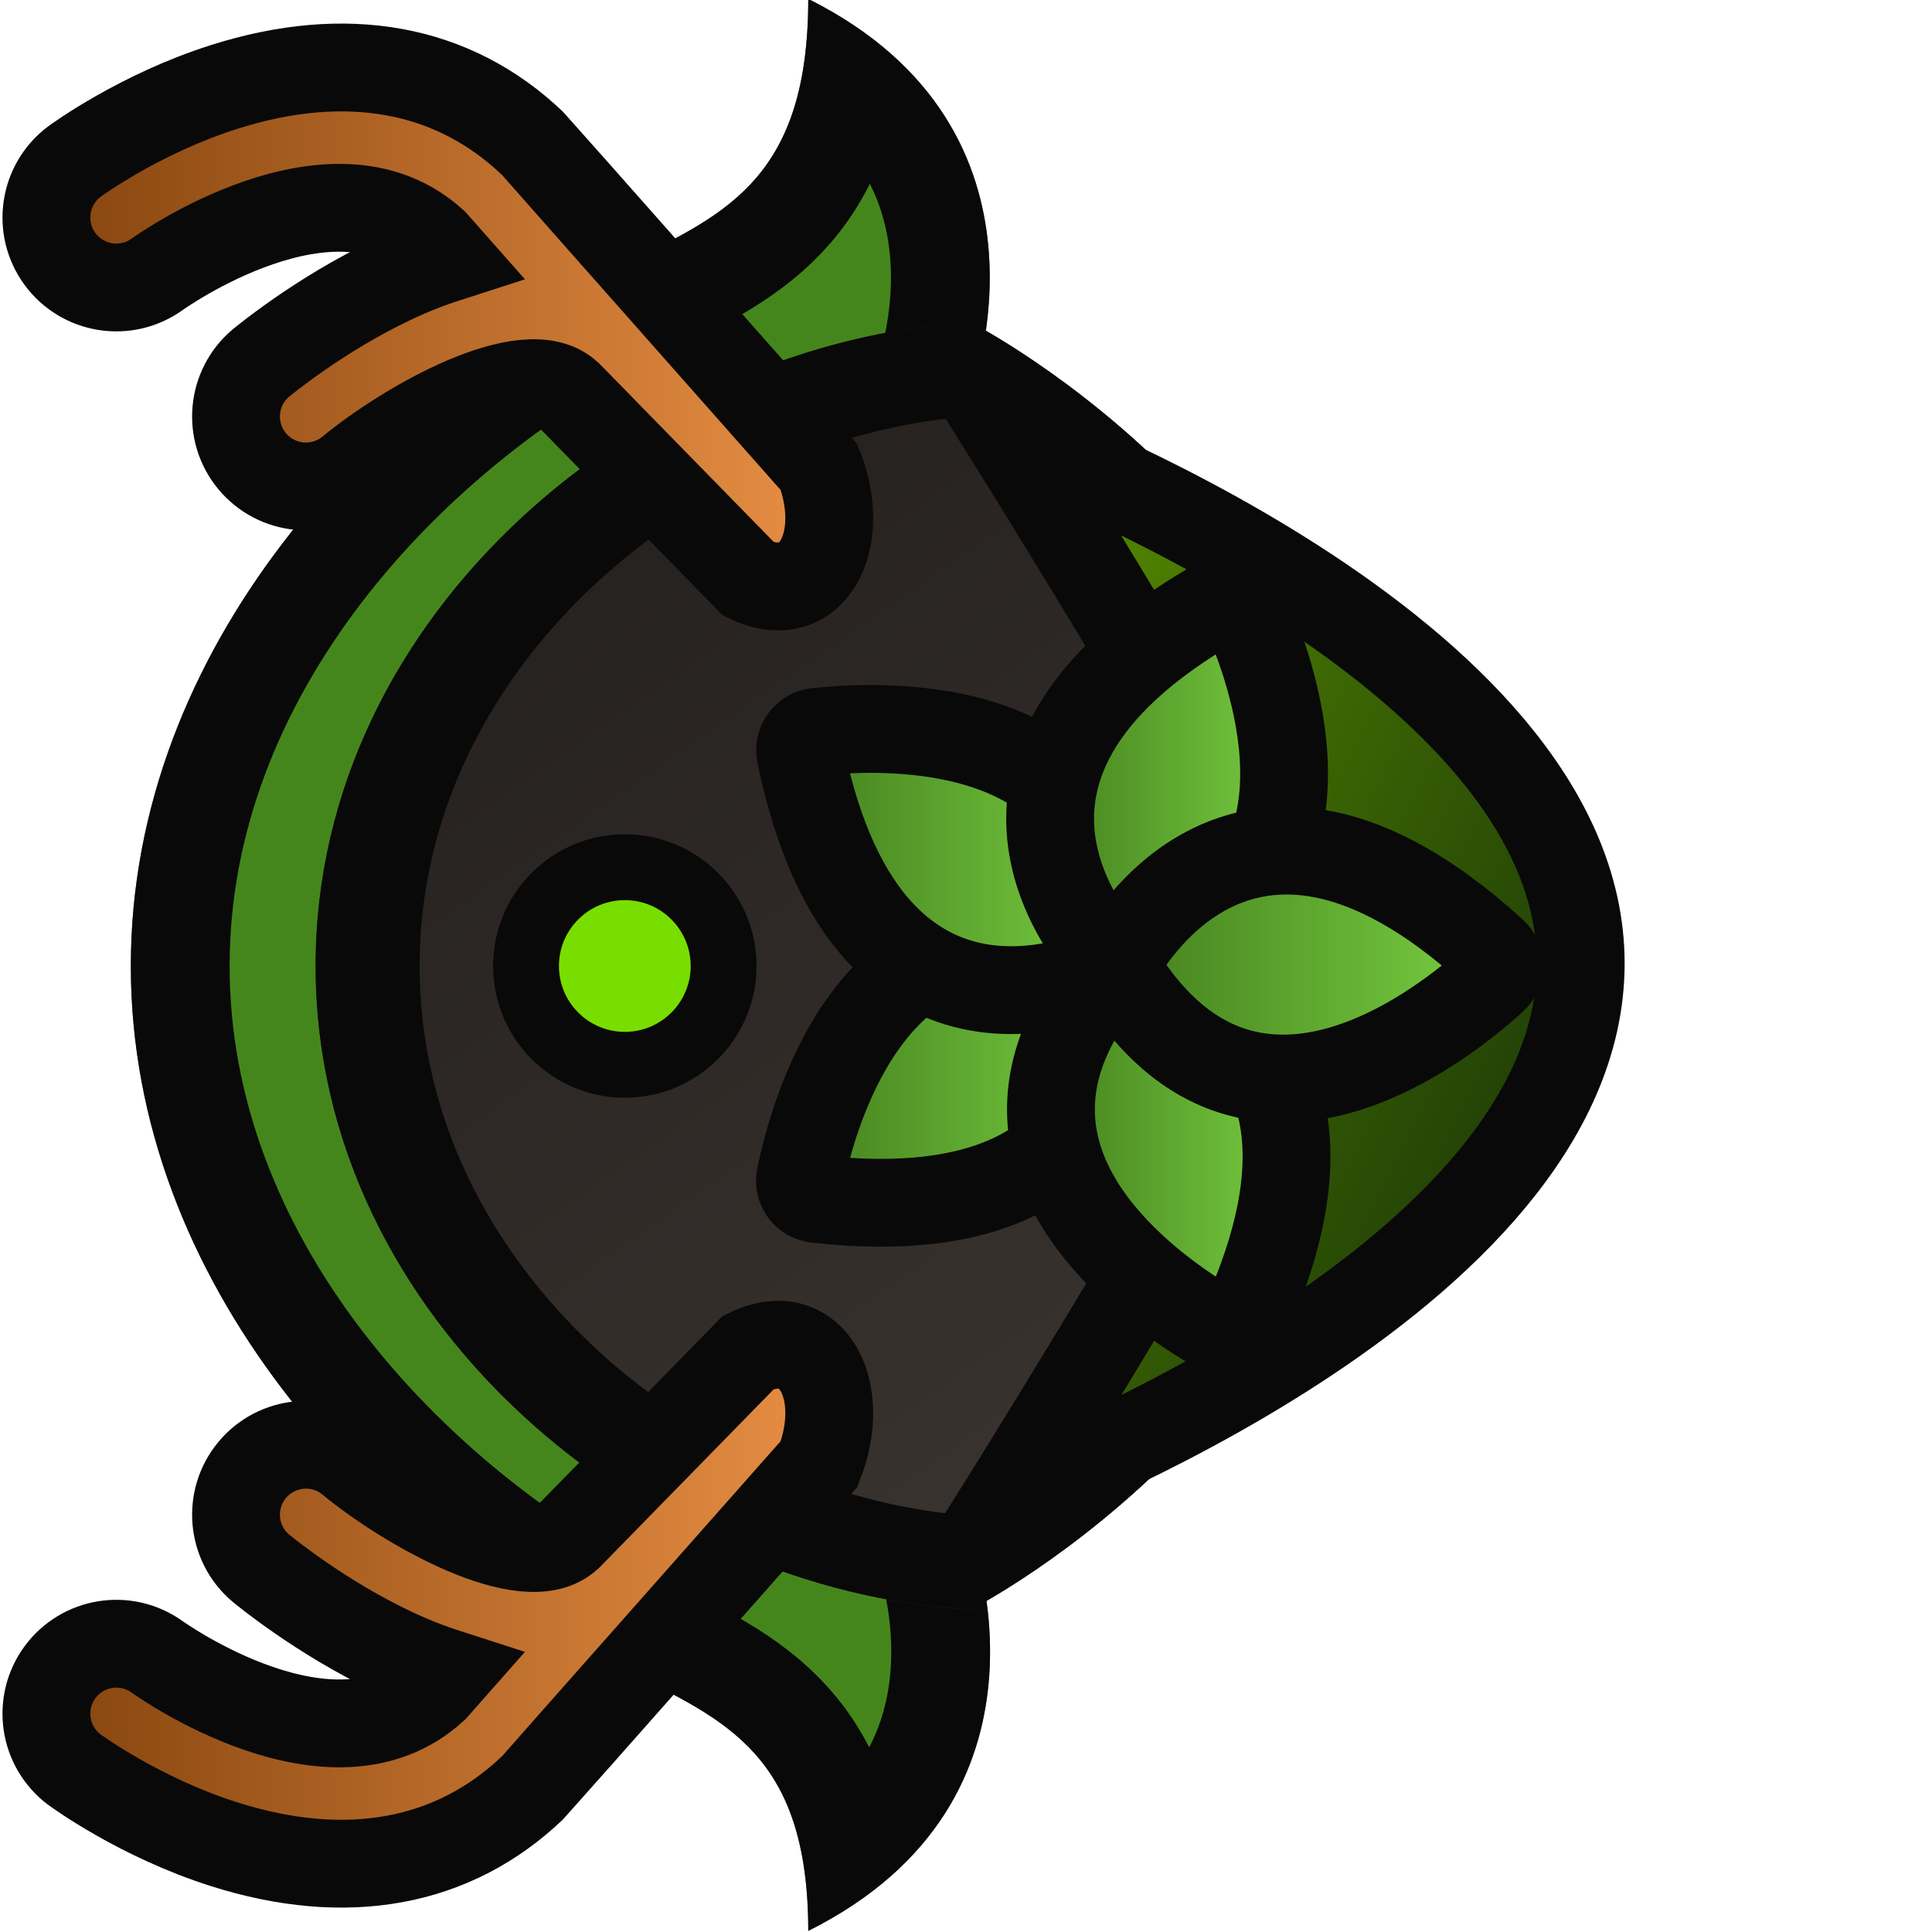
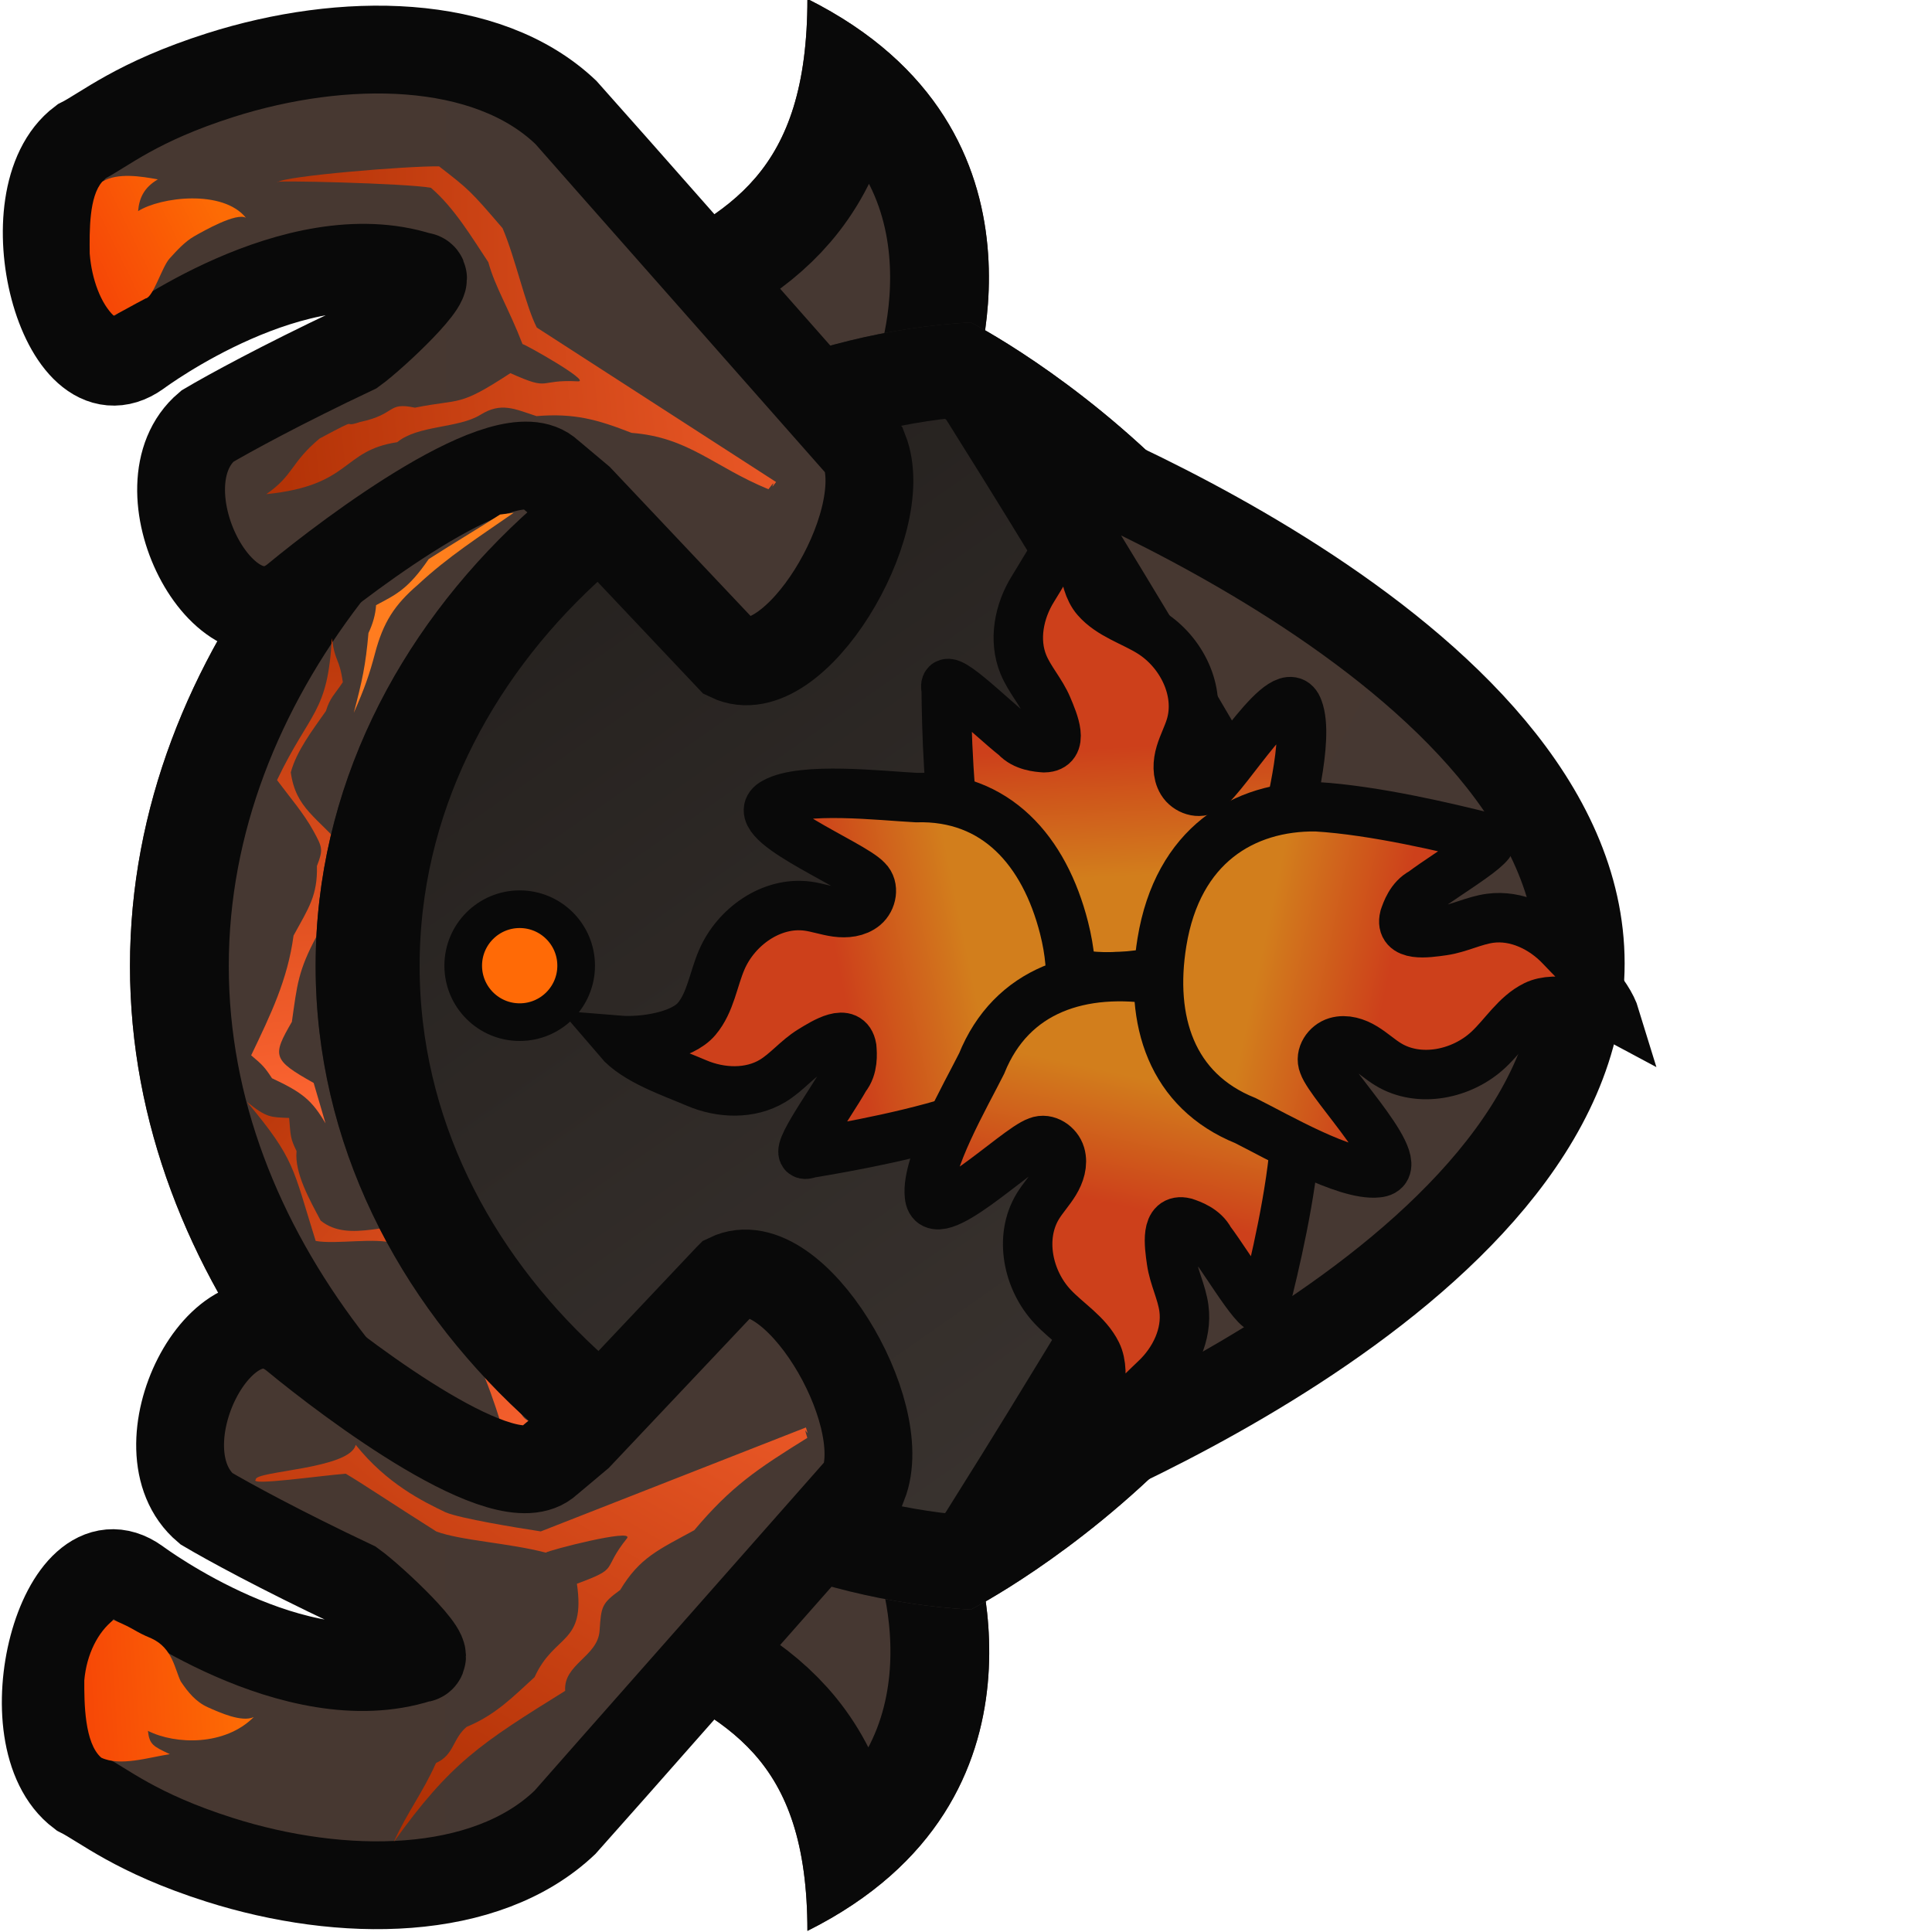
- <svg xmlns="http://www.w3.org/2000/svg" xmlns:xlink="http://www.w3.org/1999/xlink" width="176" height="176">
-   <defs>
+ <svg xmlns="http://www.w3.org/2000/svg" xmlns:xlink="http://www.w3.org/1999/xlink" width="176" height="176" version="1.1" id="svg17" xml:space="preserve">
+   <defs id="defs8">
+     <linearGradient id="linearGradient606">
+       <stop style="stop-color:#cd401b;stop-opacity:1;" offset="0.188" id="stop606" />
+       <stop style="stop-color:#d27e1c;stop-opacity:1;" offset="1" id="stop607" />
+     </linearGradient>
+     <linearGradient id="linearGradient602">
+       <stop style="stop-color:#f64806;stop-opacity:1;" offset="0" id="stop602" />
+       <stop style="stop-color:#fd6b05;stop-opacity:1;" offset="1" id="stop603" />
+     </linearGradient>
+     <linearGradient id="linearGradient599">
+       <stop style="stop-color:#fe6e05;stop-opacity:1;" offset="0" id="stop599" />
+       <stop style="stop-color:#f64706;stop-opacity:1;" offset="1" id="stop600" />
+     </linearGradient>
+     <linearGradient id="linearGradient598">
+       <stop offset="0" stop-color="#ee9347" id="stop597" style="stop-color:#463832;stop-opacity:1;" />
+       <stop offset="1" stop-color="#80400b" id="stop598" style="stop-color:#473831;stop-opacity:1;" />
+     </linearGradient>
+     <linearGradient id="linearGradient596">
+       <stop offset="0" stop-color="#ee9347" id="stop450" style="stop-color:#463832;stop-opacity:1;" />
+       <stop offset="1" stop-color="#80400b" id="stop596" style="stop-color:#473831;stop-opacity:1;" />
+     </linearGradient>
+     <linearGradient id="linearGradient352">
+       <stop offset="0" stop-color="#3d7519" id="stop351" style="stop-color:#fde01f;stop-opacity:1;" />
+       <stop offset="1" stop-color="#7fd846" id="stop352" style="stop-color:#bf2617;stop-opacity:1;" />
+     </linearGradient>
+     <linearGradient id="linearGradient350">
+       <stop offset="0" stop-color="#3d7519" id="stop349" style="stop-color:#fee022;stop-opacity:1;" />
+       <stop offset="1" stop-color="#7fd846" id="stop350" style="stop-color:#bc2416;stop-opacity:1;" />
+     </linearGradient>
+     <linearGradient id="linearGradient348">
+       <stop offset="0" stop-color="#3d7519" id="stop347" style="stop-color:#c02417;stop-opacity:1;" />
+       <stop offset="1" stop-color="#7fd846" id="stop348" style="stop-color:#fcdd20;stop-opacity:1;" />
+     </linearGradient>
+     <linearGradient id="linearGradient346">
+       <stop offset="0" stop-color="#3d7519" id="stop345" style="stop-color:#fee025;stop-opacity:1;" />
+       <stop offset="1" stop-color="#7fd846" id="stop346" style="stop-color:#ba2217;stop-opacity:1;" />
+     </linearGradient>
+     <linearGradient id="linearGradient275">
+       <stop offset="0" stop-color="#3d7519" id="stop274" style="stop-color:#05ff3f;stop-opacity:0.214;" />
+       <stop offset="1" stop-color="#7fd846" id="stop275" />
+     </linearGradient>
    <linearGradient id="d">
-       <stop offset="0" stop-color="#66a000" />
-       <stop offset="1" stop-color="#0e2608" />
+       <stop offset="0" stop-color="#66a000" id="stop1" style="stop-color:#473831;stop-opacity:1;" />
+       <stop offset="1" stop-color="#0e2608" id="stop2" style="stop-color:#463832;stop-opacity:1;" />
    </linearGradient>
    <linearGradient id="b">
-       <stop offset="0" stop-color="#ee9347" />
-       <stop offset="1" stop-color="#80400b" />
+       <stop offset="0" stop-color="#ee9347" id="stop3" />
+       <stop offset="1" stop-color="#80400b" id="stop4" />
    </linearGradient>
    <linearGradient id="c">
-       <stop offset="0" stop-color="#3d7519" />
-       <stop offset="1" stop-color="#7fd846" />
+       <stop offset="0" stop-color="#3d7519" id="stop5" style="stop-color:#fcdf1f;stop-opacity:1;" />
+       <stop offset="1" stop-color="#7fd846" id="stop6" style="stop-color:#bc2516;stop-opacity:1;" />
    </linearGradient>
    <clipPath id="f">
-       <path d="M188 128c0 80-69.756 119.362-69.756 119.362C64 244 8.638 193.922 8.638 128S64 12 118.244 8.638C118.244 8.638 188 48 188 128z" fill="#252525" fill-opacity=".601" stroke-width="12.537" />
+       <path d="M188 128c0 80-69.756 119.362-69.756 119.362C64 244 8.638 193.922 8.638 128S64 12 118.244 8.638C118.244 8.638 188 48 188 128z" fill="#252525" fill-opacity=".601" stroke-width="12.537" id="path6" />
    </clipPath>
    <linearGradient xlink:href="#a" id="g" x1="14.454" y1="-2.288" x2="190.761" y2="225.716" gradientUnits="userSpaceOnUse" />
    <clipPath id="e">
-       <path d="M123.919 88L88.48 139.9s9.15 24-14.85 36c0-16-7.496-19.178-16.502-23.657-23.593-11.734-45.21-35.545-45.21-64.243 0-28.855 21.854-52.663 45.597-64.27C66.4 19.387 73.63 15.9 73.63-.1c24 12 14.803 36 14.803 36z" fill="#b9009d" stroke-width="18" />
+       <path d="M123.919 88L88.48 139.9s9.15 24-14.85 36c0-16-7.496-19.178-16.502-23.657-23.593-11.734-45.21-35.545-45.21-64.243 0-28.855 21.854-52.663 45.597-64.27C66.4 19.387 73.63 15.9 73.63-.1c24 12 14.803 36 14.803 36z" fill="#b9009d" stroke-width="18" id="path7" />
    </clipPath>
    <linearGradient id="a">
-       <stop offset="0" stop-color="#1f1c1a" />
-       <stop offset="1" stop-color="#3d3632" />
+       <stop offset="0" stop-color="#1f1c1a" id="stop7" />
+       <stop offset="1" stop-color="#3d3632" id="stop8" />
    </linearGradient>
-     <linearGradient xlink:href="#b" id="i" x1="77.026" y1="146.112" x2="156.422" y2="146.112" gradientUnits="userSpaceOnUse" gradientTransform="rotate(180 78.305 87.963)" />
+     <linearGradient xlink:href="#linearGradient598" id="i" x1="77.026" y1="146.112" x2="156.422" y2="146.112" gradientUnits="userSpaceOnUse" gradientTransform="rotate(180,78.68478,87.963)" />
    <linearGradient xlink:href="#b" id="h" x1="77.026" y1="29.814" x2="156.422" y2="29.814" gradientUnits="userSpaceOnUse" gradientTransform="rotate(180 78.305 87.963)" />
-     <linearGradient xlink:href="#c" id="k" gradientUnits="userSpaceOnUse" gradientTransform="translate(127.699 -115.817) scale(.7856)" x1="71.621" y1="99.306" x2="113.125" y2="99.306" />
-     <linearGradient xlink:href="#c" id="l" gradientUnits="userSpaceOnUse" gradientTransform="translate(127.699 -115.817) scale(.7856)" x1="71.639" y1="76.797" x2="113.027" y2="76.797" />
-     <linearGradient xlink:href="#c" id="m" gradientUnits="userSpaceOnUse" gradientTransform="translate(127.699 -115.817) scale(.7856)" x1="98.247" y1="107.222" x2="131.002" y2="107.222" />
-     <linearGradient xlink:href="#c" id="n" gradientUnits="userSpaceOnUse" gradientTransform="translate(127.699 -115.817) scale(.7856)" x1="98.05" y1="68.832" x2="130.747" y2="68.832" />
-     <linearGradient xlink:href="#c" id="o" gradientUnits="userSpaceOnUse" gradientTransform="translate(127.699 -115.817) scale(.7856)" x1="104.322" y1="87.868" x2="153.433" y2="87.868" />
+     <linearGradient xlink:href="#linearGradient352" id="k" gradientUnits="userSpaceOnUse" gradientTransform="matrix(0.7856,0,0,0.7856,127.699,-115.817)" x1="71.621" y1="99.306" x2="113.125" y2="99.306" />
+     <linearGradient xlink:href="#linearGradient350" id="l" gradientUnits="userSpaceOnUse" gradientTransform="matrix(0.7856,0,0,0.7856,127.699,-115.817)" x1="71.639" y1="76.797" x2="113.027" y2="76.797" />
+     <linearGradient xlink:href="#c" id="m" gradientUnits="userSpaceOnUse" gradientTransform="matrix(0.7856,0,0,0.7856,127.699,-115.817)" x1="98.247" y1="107.222" x2="131.002" y2="107.222" />
+     <linearGradient xlink:href="#linearGradient348" id="n" gradientUnits="userSpaceOnUse" gradientTransform="matrix(0.7856,0,0,0.7856,127.699,-115.817)" x1="98.05" y1="68.832" x2="130.747" y2="68.832" />
+     <linearGradient xlink:href="#linearGradient346" id="o" gradientUnits="userSpaceOnUse" gradientTransform="matrix(0.7856,0,0,0.7856,127.699,-115.817)" x1="104.322" y1="87.868" x2="153.433" y2="87.868" />
    <linearGradient xlink:href="#d" id="j" x1="64" y1="64" x2="160" y2="112" gradientUnits="userSpaceOnUse" gradientTransform="translate(0 -.038)" />
+     <linearGradient xlink:href="#linearGradient596" id="linearGradient353" gradientUnits="userSpaceOnUse" gradientTransform="matrix(-1,0,0,1,157.2796,0.3310475)" x1="77.026" y1="146.112" x2="156.422" y2="146.112" />
+     <radialGradient id="SVGID_00000043440862734311298450000003690999026816539545_-9" cx="200" cy="80.318" r="166.051" gradientUnits="userSpaceOnUse" gradientTransform="translate(0.5921954,-47.34377)">
+       <stop offset="0" style="stop-color:#FFA000" id="stop227-3" />
+       <stop offset="0.639" style="stop-color:#FF6633" id="stop228-9" />
+       <stop offset="1" style="stop-color:#A82B00" id="stop229-0" />
+     </radialGradient>
+     <radialGradient id="SVGID_00000127760169762886476280000003704748349587310474_-8" cx="109.611" cy="65.757" r="20.283" gradientUnits="userSpaceOnUse">
+       <stop offset="0" style="stop-color:#FFD014" id="stop230-8" />
+       <stop offset="1" style="stop-color:#000000" id="stop231-5" />
+     </radialGradient>
+     <radialGradient id="SVGID_00000054239871969843397810000001643135387112304531_-0" cx="99.238" cy="82.381" r="14.543" gradientUnits="userSpaceOnUse">
+       <stop offset="0" style="stop-color:#FFD014" id="stop232-9" />
+       <stop offset="1" style="stop-color:#000000" id="stop233-6" />
+     </radialGradient>
+     <radialGradient id="SVGID_00000021087963179529630160000001686441295271705742_-3" cx="88.112" cy="76.326" r="13.328" gradientUnits="userSpaceOnUse">
+       <stop offset="0" style="stop-color:#FFD014" id="stop234-8" />
+       <stop offset="1" style="stop-color:#000000" id="stop235-5" />
+     </radialGradient>
+     <radialGradient id="SVGID_00000096774798622143386760000010919521614812938375_-6" cx="132.22" cy="79.159" r="23.889" gradientUnits="userSpaceOnUse">
+       <stop offset="0" style="stop-color:#FFD014" id="stop236-1" />
+       <stop offset="1" style="stop-color:#000000" id="stop237-1" />
+     </radialGradient>
+     <radialGradient id="SVGID_00000158711792807480875940000000670899902772932523_-5" cx="144.679" cy="76.851" r="17.944" gradientUnits="userSpaceOnUse">
+       <stop offset="0" style="stop-color:#FFD014" id="stop238-9" />
+       <stop offset="1" style="stop-color:#000000" id="stop239-8" />
+     </radialGradient>
+     <radialGradient id="SVGID_00000088096580198607632740000017453196991299984809_-4" cx="204.848" cy="76.613" r="20.557" gradientUnits="userSpaceOnUse">
+       <stop offset="0" style="stop-color:#FFD014" id="stop240-8" />
+       <stop offset="1" style="stop-color:#000000" id="stop241-1" />
+     </radialGradient>
+     <radialGradient id="SVGID_00000067202546367791681890000017935699339522111153_-0" cx="230.967" cy="70.157" r="8.685" gradientUnits="userSpaceOnUse">
+       <stop offset="0" style="stop-color:#FFD014" id="stop242-3" />
+       <stop offset="1" style="stop-color:#000000" id="stop243-0" />
+     </radialGradient>
+     <radialGradient id="SVGID_00000109025715151080144350000012658736305979864230_-4" cx="273.604" cy="74.489" r="10.573" gradientUnits="userSpaceOnUse">
+       <stop offset="0" style="stop-color:#FFD014" id="stop244-4" />
+       <stop offset="1" style="stop-color:#000000" id="stop245-4" />
+     </radialGradient>
+     <radialGradient id="SVGID_00000062183028735064828830000001914576097694144405_-4" cx="282.646" cy="81.984" r="5.257" gradientUnits="userSpaceOnUse">
+       <stop offset="0" style="stop-color:#FFD014" id="stop246-7" />
+       <stop offset="1" style="stop-color:#000000" id="stop247-6" />
+     </radialGradient>
+     <radialGradient id="SVGID_00000003789521454151454920000010753428654990849174_-3" cx="303.026" cy="94.677" r="10.987" gradientUnits="userSpaceOnUse">
+       <stop offset="0" style="stop-color:#FFD014" id="stop248-1" />
+       <stop offset="1" style="stop-color:#000000" id="stop249-7" />
+     </radialGradient>
+     <radialGradient id="SVGID_00000034060089305641318310000015556323764348418985_-5" cx="318.625" cy="84.455" r="5.028" gradientUnits="userSpaceOnUse">
+       <stop offset="0" style="stop-color:#FFD014" id="stop250-9" />
+       <stop offset="1" style="stop-color:#000000" id="stop251-6" />
+     </radialGradient>
+     <linearGradient xlink:href="#linearGradient599" id="linearGradient600" x1="6960.885" y1="1522.917" x2="6960.885" y2="2082.52" gradientUnits="userSpaceOnUse" gradientTransform="matrix(1.000625,-0.01239009,-0.01239009,1.24545,20.25784,-401.311)" />
+     <linearGradient xlink:href="#linearGradient602" id="linearGradient603" x1="1244.493" y1="1761.673" x2="1027.968" y2="1251.572" gradientUnits="userSpaceOnUse" spreadMethod="pad" />
+     <linearGradient xlink:href="#linearGradient606" id="linearGradient607" x1="1163.361" y1="903.633" x2="1102.467" y2="1472.81" gradientUnits="userSpaceOnUse" gradientTransform="translate(968.343,-1014.951)" />
+     <linearGradient xlink:href="#linearGradient606" id="linearGradient608" gradientUnits="userSpaceOnUse" gradientTransform="rotate(-98.80766,936.1685,893.8668)" x1="1163.361" y1="903.633" x2="1102.467" y2="1472.81" />
+     <linearGradient xlink:href="#linearGradient606" id="linearGradient609" gradientUnits="userSpaceOnUse" gradientTransform="rotate(-165.2396,1552.306,1269.397)" x1="1163.361" y1="903.633" x2="1102.467" y2="1472.81" />
+     <linearGradient xlink:href="#linearGradient606" id="linearGradient610" gradientUnits="userSpaceOnUse" gradientTransform="rotate(104.7399,2060.159,1696.213)" x1="1163.361" y1="903.633" x2="1102.467" y2="1472.81" />
+     <radialGradient xlink:href="#SVGID_00000043440862734311298450000003690999026816539545_-9" id="radialGradient611" gradientUnits="userSpaceOnUse" gradientTransform="matrix(0.02365091,0.9350808,-0.9350808,0.02365091,108.2795,12.70774)" cx="200" cy="80.318" r="166.051" />
+     <radialGradient xlink:href="#SVGID_00000043440862734311298450000003690999026816539545_-9-1" id="radialGradient611-8" gradientUnits="userSpaceOnUse" gradientTransform="matrix(0.6551036,0.6676636,-0.6676636,0.6551036,51.63212,11.85594)" cx="200" cy="80.318" r="166.051" />
+     <radialGradient id="SVGID_00000043440862734311298450000003690999026816539545_-9-1" cx="200" cy="80.318" r="166.051" gradientUnits="userSpaceOnUse" gradientTransform="translate(0.5921954,-47.34377)">
+       <stop offset="0" style="stop-color:#FFA000" id="stop227-3-2" />
+       <stop offset="0.639" style="stop-color:#FF6633" id="stop228-9-8" />
+       <stop offset="1" style="stop-color:#A82B00" id="stop229-0-9" />
+     </radialGradient>
+     <radialGradient xlink:href="#SVGID_00000043440862734311298450000003690999026816539545_-9" id="radialGradient612" gradientUnits="userSpaceOnUse" gradientTransform="rotate(-51.42014,-94.1455,689.3232)" cx="200" cy="80.318" r="166.051" />
+     <radialGradient xlink:href="#SVGID_00000043440862734311298450000003690999026816539545_-9" id="radialGradient613" gradientUnits="userSpaceOnUse" gradientTransform="rotate(-58.91651,-34.10352,527.6413)" cx="200" cy="80.318" r="166.051" />
+     <radialGradient xlink:href="#SVGID_00000043440862734311298450000003690999026816539545_-9-10" id="radialGradient613-1" gradientUnits="userSpaceOnUse" gradientTransform="rotate(-4.668661,405.2353,5414.365)" cx="200" cy="80.318" r="166.051" />
+     <radialGradient id="SVGID_00000043440862734311298450000003690999026816539545_-9-10" cx="200" cy="80.318" r="166.051" gradientUnits="userSpaceOnUse" gradientTransform="translate(0.5921954,-47.34377)">
+       <stop offset="0" style="stop-color:#FFA000" id="stop227-3-8" />
+       <stop offset="0.639" style="stop-color:#FF6633" id="stop228-9-5" />
+       <stop offset="1" style="stop-color:#A82B00" id="stop229-0-0" />
+     </radialGradient>
  </defs>
-   <path d="M123.919 88L88.48 139.9s9.15 24-14.85 36c0-16-7.496-19.178-16.502-23.657-23.593-11.734-45.21-35.545-45.21-64.243 0-28.855 21.854-52.663 45.597-64.27C66.4 19.387 73.63 15.9 73.63-.1c24 12 14.803 36 14.803 36z" clip-path="url(#e)" fill="#45861c" stroke="#090909" stroke-width="18" />
-   <path d="M188 128c0 80-69.756 119.362-69.756 119.362C64 244 8.638 193.922 8.638 128S64 12 118.244 8.638C118.244 8.638 188 48 188 128z" clip-path="url(#f)" transform="matrix(.5445 0 0 .49122 24.048 25.124)" fill="url(#g)" stroke="#090909" stroke-width="34.804" />
-   <circle cx="56.919" cy="88" r="9" stroke-width="6" stroke="#090909" fill="#78de00" />
-   <path d="M68.183 123.192l-16.366 16.735-.038.031c-3.783 3.593-14.818-2.728-19.887-6.913a6.37 6.37 0 0 0-8.136 9.803c.218.18 5.405 4.463 11.957 7.557a40.986 40.986 0 0 0 5.064 2.01l-1.232 1.395c-9.254 8.505-24.961-2.679-25.247-2.885a6.37 6.37 0 0 0-7.541 10.267c.241.178 6 4.38 13.644 6.808 11.16 3.545 20.883 1.766 28.118-5.143.13-.124 26.094-29.486 26.094-29.486 2.625-6.663-.574-13.006-6.43-10.179z" fill="url(#h)" stroke="#090909" stroke-width="8" />
-   <path d="M68.183 52.735L51.817 36l-.038-.031c-3.783-3.593-14.818 2.728-19.887 6.913a6.37 6.37 0 0 1-8.136-9.803c.218-.18 5.405-4.463 11.957-7.557a40.986 40.986 0 0 1 5.064-2.01l-1.232-1.395c-9.254-8.505-24.961 2.678-25.247 2.885a6.37 6.37 0 0 1-7.541-10.267c.241-.178 6-4.38 13.644-6.808C31.56 4.38 41.284 6.16 48.519 13.069c.13.125 26.094 29.487 26.094 29.487 2.625 6.663-.574 13.005-6.43 10.179z" fill="url(#i)" stroke="#090909" stroke-width="8" />
-   <path d="M120 87.761c-8-15.799-28-47.799-28-47.799s52 19.101 52 47.8c0 28.854-52 48.2-52 48.2s20-32 28-48.2z" fill="url(#j)" stroke="#090909" stroke-width="8" />
-   <g stroke="#090909" stroke-width="7.285">
-     <path d="M188.456-27.325a1.52 1.52 0 0 1-1.321-1.82c.136-.663.33-1.5.587-2.449 2.055-7.542 8.342-22.317 25.155-15.238l.337.144s4.088 22.606-24.758 19.363zm0 0" fill="url(#k)" transform="translate(-132.593 139.228) scale(1.09813)" />
-     <path d="M187.148-64.25a1.521 1.521 0 0 1 1.322-1.82c.268-.03.565-.06.886-.087 6.616-.58 24-.464 23.994 16.741 0 .866-.044 1.774-.136 2.728 0 0-20.237 10.874-26.066-17.562zm0 0" fill="url(#l)" transform="translate(-132.593 139.228) scale(1.09813)" />
-     <path d="M221.84-16.465a41.639 41.639 0 0 1-2.547-1.58c-6.503-4.369-17.63-14.494-6.888-27.69.256-.316.527-.634.809-.953 0 0 22.763 3.097 10.764 29.529a1.52 1.52 0 0 1-2.139.694zm0 0" transform="translate(-132.593 139.228) scale(1.09813)" fill="url(#m)" stroke-linejoin="bevel" />
-     <path d="M213.214-46.688s-16.596-15.886 8.648-30.217a1.521 1.521 0 0 1 2.138.695c.136.3.285.642.443 1.02 2.608 6.238 7.545 22.375-8.354 27.71-.892.299-1.848.564-2.875.792zm0 0" fill="url(#n)" transform="translate(-132.593 139.228) scale(1.09813)" />
-     <path d="M214.456-44.755a28.886 28.886 0 0 1-1.242-1.933s9.979-20.693 31.41-1.113a1.52 1.52 0 0 1 0 2.249c-.281.255-.607.544-.974.857-5.305 4.52-19.27 14.1-29.194-.06zm0 0" fill="url(#o)" transform="translate(-132.593 139.228) scale(1.09813)" />
+   <path d="M 123.919,88 88.48,139.9 c 0,0 9.15,24 -14.85,36 0,-16 -7.496,-19.178 -16.502,-23.657 C 33.535,140.509 11.918,116.698 11.918,88 11.918,59.145 33.772,35.337 57.515,23.73 66.4,19.387 73.63,15.9 73.63,-0.1 c 24,12 14.803,36 14.803,36 z" clip-path="url(#e)" fill="#45861c" stroke="#090909" stroke-width="18" id="path8" style="fill:#463832;fill-opacity:1" transform="translate(-0.07672675)" />
+   <path d="m 29.655,102.336 c -1.235,-2.09 -2.063,-2.794 -4.877,-4.109 -0.654,-0.999 -0.878,-1.237 -1.898,-2.089 1.81,-3.776 3.326,-6.914 3.861,-10.908 1.377,-2.51 2.198,-3.665 2.13,-6.339 0.587,-1.507 0.505,-1.684 -0.319,-3.192 -0.875,-1.604 -2.191,-3.12 -3.315,-4.635 3.027,-6.322 4.62,-6.083 4.992,-12.921 0.326,2.31 0.661,1.69 1.002,4 -0.774,1.166 -1.157,1.386 -1.541,2.628 -1.273,1.814 -2.67,3.636 -3.201,5.593 0.478,3.339 2.346,3.983 5.181,7.262 -1.996,2.637 -2.475,4.682 -2.799,7.612 -1.729,3.206 -1.802,4.484 -2.283,7.851 -1.793,3.096 -1.786,3.45 1.986,5.564" style="clip-rule:evenodd;fill:url(#radialGradient611);fill-rule:evenodd;stroke-width:0.935" id="path1-4" />
+   <path d="m 55.271,131.027 c -2.328,-0.686 -3.414,-0.636 -6.369,0.322 -1.159,-0.284 -1.486,-0.306 -2.813,-0.233 -1.253,-3.996 -2.284,-7.324 -4.617,-10.61 -0.705,-2.775 -0.892,-4.179 -2.766,-6.088 -0.599,-1.503 -1.132,-0.599 -2.763,-1.14 -1.734,-0.576 -5.331,0.108 -7.186,-0.233 -2.099,-6.688 -1.857,-7.403 -6.25,-12.657 1.814,1.467 2.17,1.381 3.832,1.454 0.148,1.733 0.111,1.851 0.677,3.021 -0.209,2.005 1.249,4.539 2.196,6.332 2.627,2.115 6.369,-0.075 10.679,0.388 0.339,3.289 1.383,5.112 3.146,7.476 0.923,3.524 1.741,4.508 3.686,7.298 0.8,3.487 1.047,3.741 5.247,2.714" style="clip-rule:evenodd;fill:url(#radialGradient611-8);fill-rule:evenodd;stroke-width:0.935" id="path1-4-6" />
+   <path d="M188 128c0 80-69.756 119.362-69.756 119.362C64 244 8.638 193.922 8.638 128S64 12 118.244 8.638C118.244 8.638 188 48 188 128z" clip-path="url(#f)" transform="matrix(.5445 0 0 .49122 24.048 25.124)" fill="url(#g)" stroke="#090909" stroke-width="34.804" id="path9" />
+   <circle cx="47.342" cy="87.971" r="5.144" stroke-width="3.43" stroke="#090909" fill="#78de00" id="circle9" style="fill:#ff6a06;fill-opacity:1" />
+   <path d="m 66.447,59.897 -13.653,-14.456 -2.751,-2.31 c -3.783,-3.593 -18.073,7.177 -23.142,11.362 -6.525,5.313 -14.451,-10.228 -8.027,-15.662 1.954,-1.157 6.816,-3.812 13.368,-6.906 1.836,-1.324 7.668,-6.832 6.002,-6.769 C 26.927,21.533 12.848,31.957 12.562,32.164 5.742,37.032 0.722,17.941 7.408,12.89 9.494,11.844 12.431,9.27 20.075,6.842 c 11.159,-3.547 24.247,-3.503 31.482,3.406 0.13,0.125 27.179,30.789 27.179,30.789 2.625,6.663 -6.433,21.686 -12.289,18.86 z" fill="url(#i)" stroke="#090909" stroke-width="8" id="path11" style="fill:url(#i)" />
+   <path d="m 66.357,116.361 -13.653,14.456 -2.751,2.31 c -3.783,3.593 -18.073,-7.177 -23.142,-11.362 -6.525,-5.313 -14.451,10.228 -8.027,15.662 1.954,1.157 6.816,3.812 13.368,6.906 1.836,1.324 7.668,6.832 6.002,6.769 -11.316,3.622 -25.395,-6.801 -25.681,-7.008 -6.82,-4.869 -11.84,14.222 -5.154,19.273 2.086,1.046 5.023,3.62 12.667,6.048 11.159,3.547 24.247,3.503 31.482,-3.406 0.13,-0.125 27.179,-30.789 27.179,-30.789 2.625,-6.663 -6.433,-21.686 -12.289,-18.86 z" fill="url(#i)" stroke="#090909" stroke-width="8" id="path11-12" style="fill:url(#linearGradient353)" />
+   <path d="M120 87.761c-8-15.799-28-47.799-28-47.799s52 19.101 52 47.8c0 28.854-52 48.2-52 48.2s20-32 28-48.2z" fill="url(#j)" stroke="#090909" stroke-width="8" id="path12" />
+   <g id="g451" transform="matrix(1.212492,0,0,1.212492,499.2335,-117.9447)">
+     <path d="m -373.148,135.802 c -2.556,1.78 -4.91,3.277 -7.194,5.403 -1.763,1.515 -2.609,2.825 -3.227,5.166 -0.409,1.552 -0.777,2.615 -1.592,4.459 0.631,-2.401 0.891,-3.566 1.103,-5.992 0.319,-0.678 0.528,-1.375 0.572,-2.097 1.49,-0.794 2.398,-1.186 3.954,-3.46 1.612,-1.036 3.749,-2.312 5.361,-3.349" style="clip-rule:evenodd;fill:url(#radialGradient612);fill-rule:evenodd" id="path1-02" />
+     <path d="m -351.192,204.523 c 0.373,1.142 -0.323,-0.573 0.107,0.782 -3.802,2.363 -5.719,3.648 -8.498,6.94 -2.684,1.47 -4.088,2.039 -5.564,4.489 -1.396,1.021 -1.423,1.228 -1.547,3.061 -0.133,1.949 -2.728,2.506 -2.585,4.517 -6.363,3.958 -8.608,5.397 -12.874,11.347 1.034,-2.27 2.149,-3.649 3.17,-5.927 1.368,-0.606 1.236,-1.812 2.296,-2.711 2.191,-0.903 3.506,-2.28 5.109,-3.739 1.488,-3.284 3.852,-2.431 3.181,-7.017 3.315,-1.229 1.791,-0.962 3.767,-3.418 0.539,-0.766 -5.956,0.921 -6.103,1.081 -2.758,-0.723 -6.409,-0.91 -8.225,-1.589 -3.328,-2.104 -5.542,-3.596 -6.807,-4.341 -1.839,0.136 -7.326,0.934 -6.76,0.439 -0.099,-0.65 7.073,-0.778 7.507,-2.608 2.348,2.93 5.036,4.245 6.756,5.07 1.101,0.464 5.289,1.15 7.152,1.434" style="clip-rule:evenodd;fill:url(#radialGradient613);fill-rule:evenodd" id="path1-05" />
+     <path d="m -353.434,133.489 c -0.709,0.97 0.276,-0.596 -0.572,0.543 -4.139,-1.705 -5.986,-3.902 -10.281,-4.234 -2.572,-1.003 -4.297,-1.493 -7.147,-1.26 -1.644,-0.536 -2.65,-1.071 -4.211,-0.1 -1.66,1.03 -4.703,0.769 -6.252,2.06 -4.209,0.629 -3.398,3.255 -9.833,3.902 2.067,-1.436 1.813,-2.35 4.005,-4.181 3.364,-1.795 1.444,-0.702 3.035,-1.239 2.772,-0.585 2.001,-1.525 4.121,-1.076 3.535,-0.711 3.211,-0.003 7.174,-2.594 3.124,1.402 1.954,0.448 5.101,0.617 0.937,-0.01 -3.974,-2.777 -4.191,-2.802 -1.024,-2.661 -2.057,-4.277 -2.567,-6.149 -1.186,-1.779 -2.535,-4.068 -4.314,-5.592 -1.818,-0.337 -12.252,-0.59 -11.519,-0.42 0.47,-0.46 9.826,-1.233 12.134,-1.19 2.221,1.719 2.345,1.821 4.769,4.648 0.963,2.24 1.714,5.787 2.572,7.464" style="clip-rule:evenodd;fill:url(#radialGradient613-1);fill-rule:evenodd" id="path1-05-4" />
+   </g>
+   <g id="g5" transform="matrix(0.07511714,0,0,0.07511714,52.20941,-267.5169)">
+     <g id="g4">
+       <g id="g1" transform="matrix(0.3334503,-0.05163913,0.05163913,0.3334503,-49.59521,4578.522)" style="stroke:#090909;stroke-width:177.696;stroke-dasharray:none;stroke-opacity:1">
+         <path style="fill:url(#linearGradient607);stroke:#090909;stroke-width:177.696;stroke-dasharray:none;stroke-opacity:1" d="M 2654.826,450.437 C 2575.456,726.89 2332.975,832.192 2047.722,815.652 1695.193,795.197 1530.004,572.943 1506.367,314.485 c -9.363,-210.418 26.945,-484.437 46.171,-617.37 -6.838,-83.737 137.664,117.693 220.332,206.437 25.176,38.631 74.419,49.881 95.923,54.767 72.78,9.725 47.961,-86.547 33.75,-143.267 -14.211,-56.729 -48.378,-106.948 -62.109,-163.792 -22.295,-92.372 13.615,-191.903 75.795,-263.759 62.18,-71.856 143.142,-183.613 230.712,-220.519 -33.855,82.675 -55.11,222.199 -11.881,290.872 41.29,65.604 116.943,99.664 175.495,150.453 98.49,85.444 145.953,234.999 90.193,352.849 -15.047,31.802 -36.604,60.188 -51.66,91.981 -15.056,31.793 -23.202,69.49 -9.738,101.994 13.464,32.504 54.666,54.47 85.667,37.831 75.556,-35.025 342.734,-363.087 367.201,-233.271 24.064,112.382 -92.969,372.545 -137.393,490.747 z" id="path1-0" />
+         <path style="fill:url(#linearGradient608);stroke:#090909;stroke-width:177.696;stroke-dasharray:none;stroke-opacity:1" d="m 1386.064,64.89 c 285.345,36.103 426.535,259.602 453.866,544.024 33.766,351.504 -160.575,548.776 -412.366,611.709 -206.503,41.471 -482.851,47.549 -617.159,48.904 -81.702,19.579 95.227,-154.061 170.266,-249.343 34.321,-30.794 37.898,-81.179 39.434,-103.177 -1.533,-73.411 -92.87,-34.144 -146.745,-11.415 -53.884,22.73 -98.279,64.183 -152.351,86.456 -87.869,36.176 -191.725,15.929 -272.254,-34.515 -80.529,-50.444 -203.366,-113.339 -253.245,-194.226 86.883,20.797 228.017,20.437 289.262,-32.797 58.508,-50.848 80.583,-130.824 121.807,-196.463 69.356,-110.412 209.88,-180.214 334.878,-143.157 33.731,10 65.083,26.956 98.807,36.967 33.723,10.01 72.223,12.288 102.282,-5.994 30.059,-18.282 45.457,-62.362 24.268,-90.45 C 1120.631,262.111 755.527,48.316 880.066,4.26 987.439,-36.728 1262.454,39.089 1386.064,64.89 Z" id="path1-0-9" />
+         <path style="fill:url(#linearGradient609);stroke:#090909;stroke-width:177.696;stroke-dasharray:none;stroke-opacity:1" d="m 1472.492,1045.689 c 147.184,-247.108 408.492,-287.157 680.117,-198.485 335.684,109.596 438.796,366.602 395.804,622.553 -44.556,205.859 -149.48,461.586 -201.94,585.233 -14.722,82.716 -103.135,-148.883 -160.465,-255.76 -14.503,-43.77 -59.255,-67.195 -78.804,-77.398 -67.9,-27.947 -68.429,71.471 -69.138,129.94 -0.711,58.478 19.534,115.744 18.329,174.211 -1.975,95.004 -62.058,182.101 -140.494,235.744 -78.435,53.643 -185.199,141.085 -279.282,154.462 53.802,-71.321 109.903,-200.826 85.597,-278.247 -23.213,-73.959 -87.692,-126.169 -131.371,-190.2 -73.471,-107.717 -81.264,-264.43 2.681,-364.184 22.653,-26.919 50.731,-48.876 73.39,-75.784 22.659,-26.908 40.141,-61.285 35.403,-96.147 -4.739,-34.862 -38.984,-66.6 -73.202,-58.409 -81.986,14.619 -423.93,263.784 -414.516,132.018 5.363,-114.805 184.818,-336.565 257.89,-439.547 z" id="path1-0-9-2" />
+         <path style="fill:url(#linearGradient610);stroke:#090909;stroke-width:177.696;stroke-dasharray:none;stroke-opacity:1" d="m 2378.463,1393.563 c -247.16,-147.095 -287.303,-408.389 -198.729,-680.046 109.476,-335.723 366.445,-438.927 622.412,-396.026 205.875,44.482 461.639,149.315 585.305,201.73 82.721,14.693 -148.846,103.188 -255.703,160.557 -43.765,14.519 -67.174,59.279 -77.37,78.832 -27.923,67.91 71.496,68.403 129.965,69.091 58.478,0.69 115.737,-19.575 174.204,-18.391 95.005,1.941 182.124,61.993 235.794,140.409 53.671,78.416 141.151,185.148 154.562,279.226 -71.34,-53.776 -200.865,-109.831 -278.277,-85.497 -73.951,23.239 -126.138,87.737 -190.153,131.44 -107.691,73.509 -264.401,81.359 -364.185,-2.551 -26.927,-22.643 -48.894,-50.713 -75.81,-73.363 -26.916,-22.65 -61.3,-40.119 -96.16,-35.368 -34.86,4.751 -66.586,39.008 -58.382,73.222 14.649,81.981 263.936,423.836 132.166,414.469 -114.806,-5.322 -336.631,-184.697 -439.639,-257.733 z" id="path1-0-9-2-7" />
+       </g>
+       <g id="g2">
+ 				
+ 			</g>
+       <g id="g3" transform="matrix(0.01513914,0.2999088,-0.2999088,0.01513914,-69.56642,3492.422)">
+         <path style="fill:url(#linearGradient603);stroke:none" d="m 1420.548,1697.68 c -49.968,47.524 -148.611,81.185 -255.344,83.934 -91.202,-3.662 -231.064,-8.855 -287.785,-65.657 -33.607,-63.382 -13.526,-156.359 2.338,-224.316 29.508,56.028 69.535,78.814 124.15,86.187 -52.442,-92.688 -71.581,-345.912 48.782,-433.667 -24.025,37.431 43.943,172.465 63.759,211.757 19.816,39.283 52.726,72.12 84.857,104.508 32.131,32.379 154.349,74.326 156.352,104.885 27.272,59.045 28.236,58.061 62.892,132.37 z" id="path3-9" />
+         <path style="fill:url(#linearGradient600);stroke-width:1.116" d="m 6681.167,1963.87 c 44.663,64.215 132.037,115.49 237.947,130.081 91.138,5.007 252.599,11.9 315.081,-52.656 40.183,-75.143 8.354,-191.33 -0.201,-277.333 -35.322,66.446 -43.338,80.221 -98.466,83.651 62.043,-109.543 76.37,-308.185 -34.058,-429.704 19.924,48.972 -25.271,137.015 -49.169,183.705 -23.897,46.679 -64.578,76.537 -109.118,103.275 -49.102,21.68 -136.062,25.534 -179.764,109.475 -33.418,70.424 -39.863,60.912 -82.252,149.507 z" id="path3-9-5" />
+       </g>
+     </g>
  </g>
</svg>
